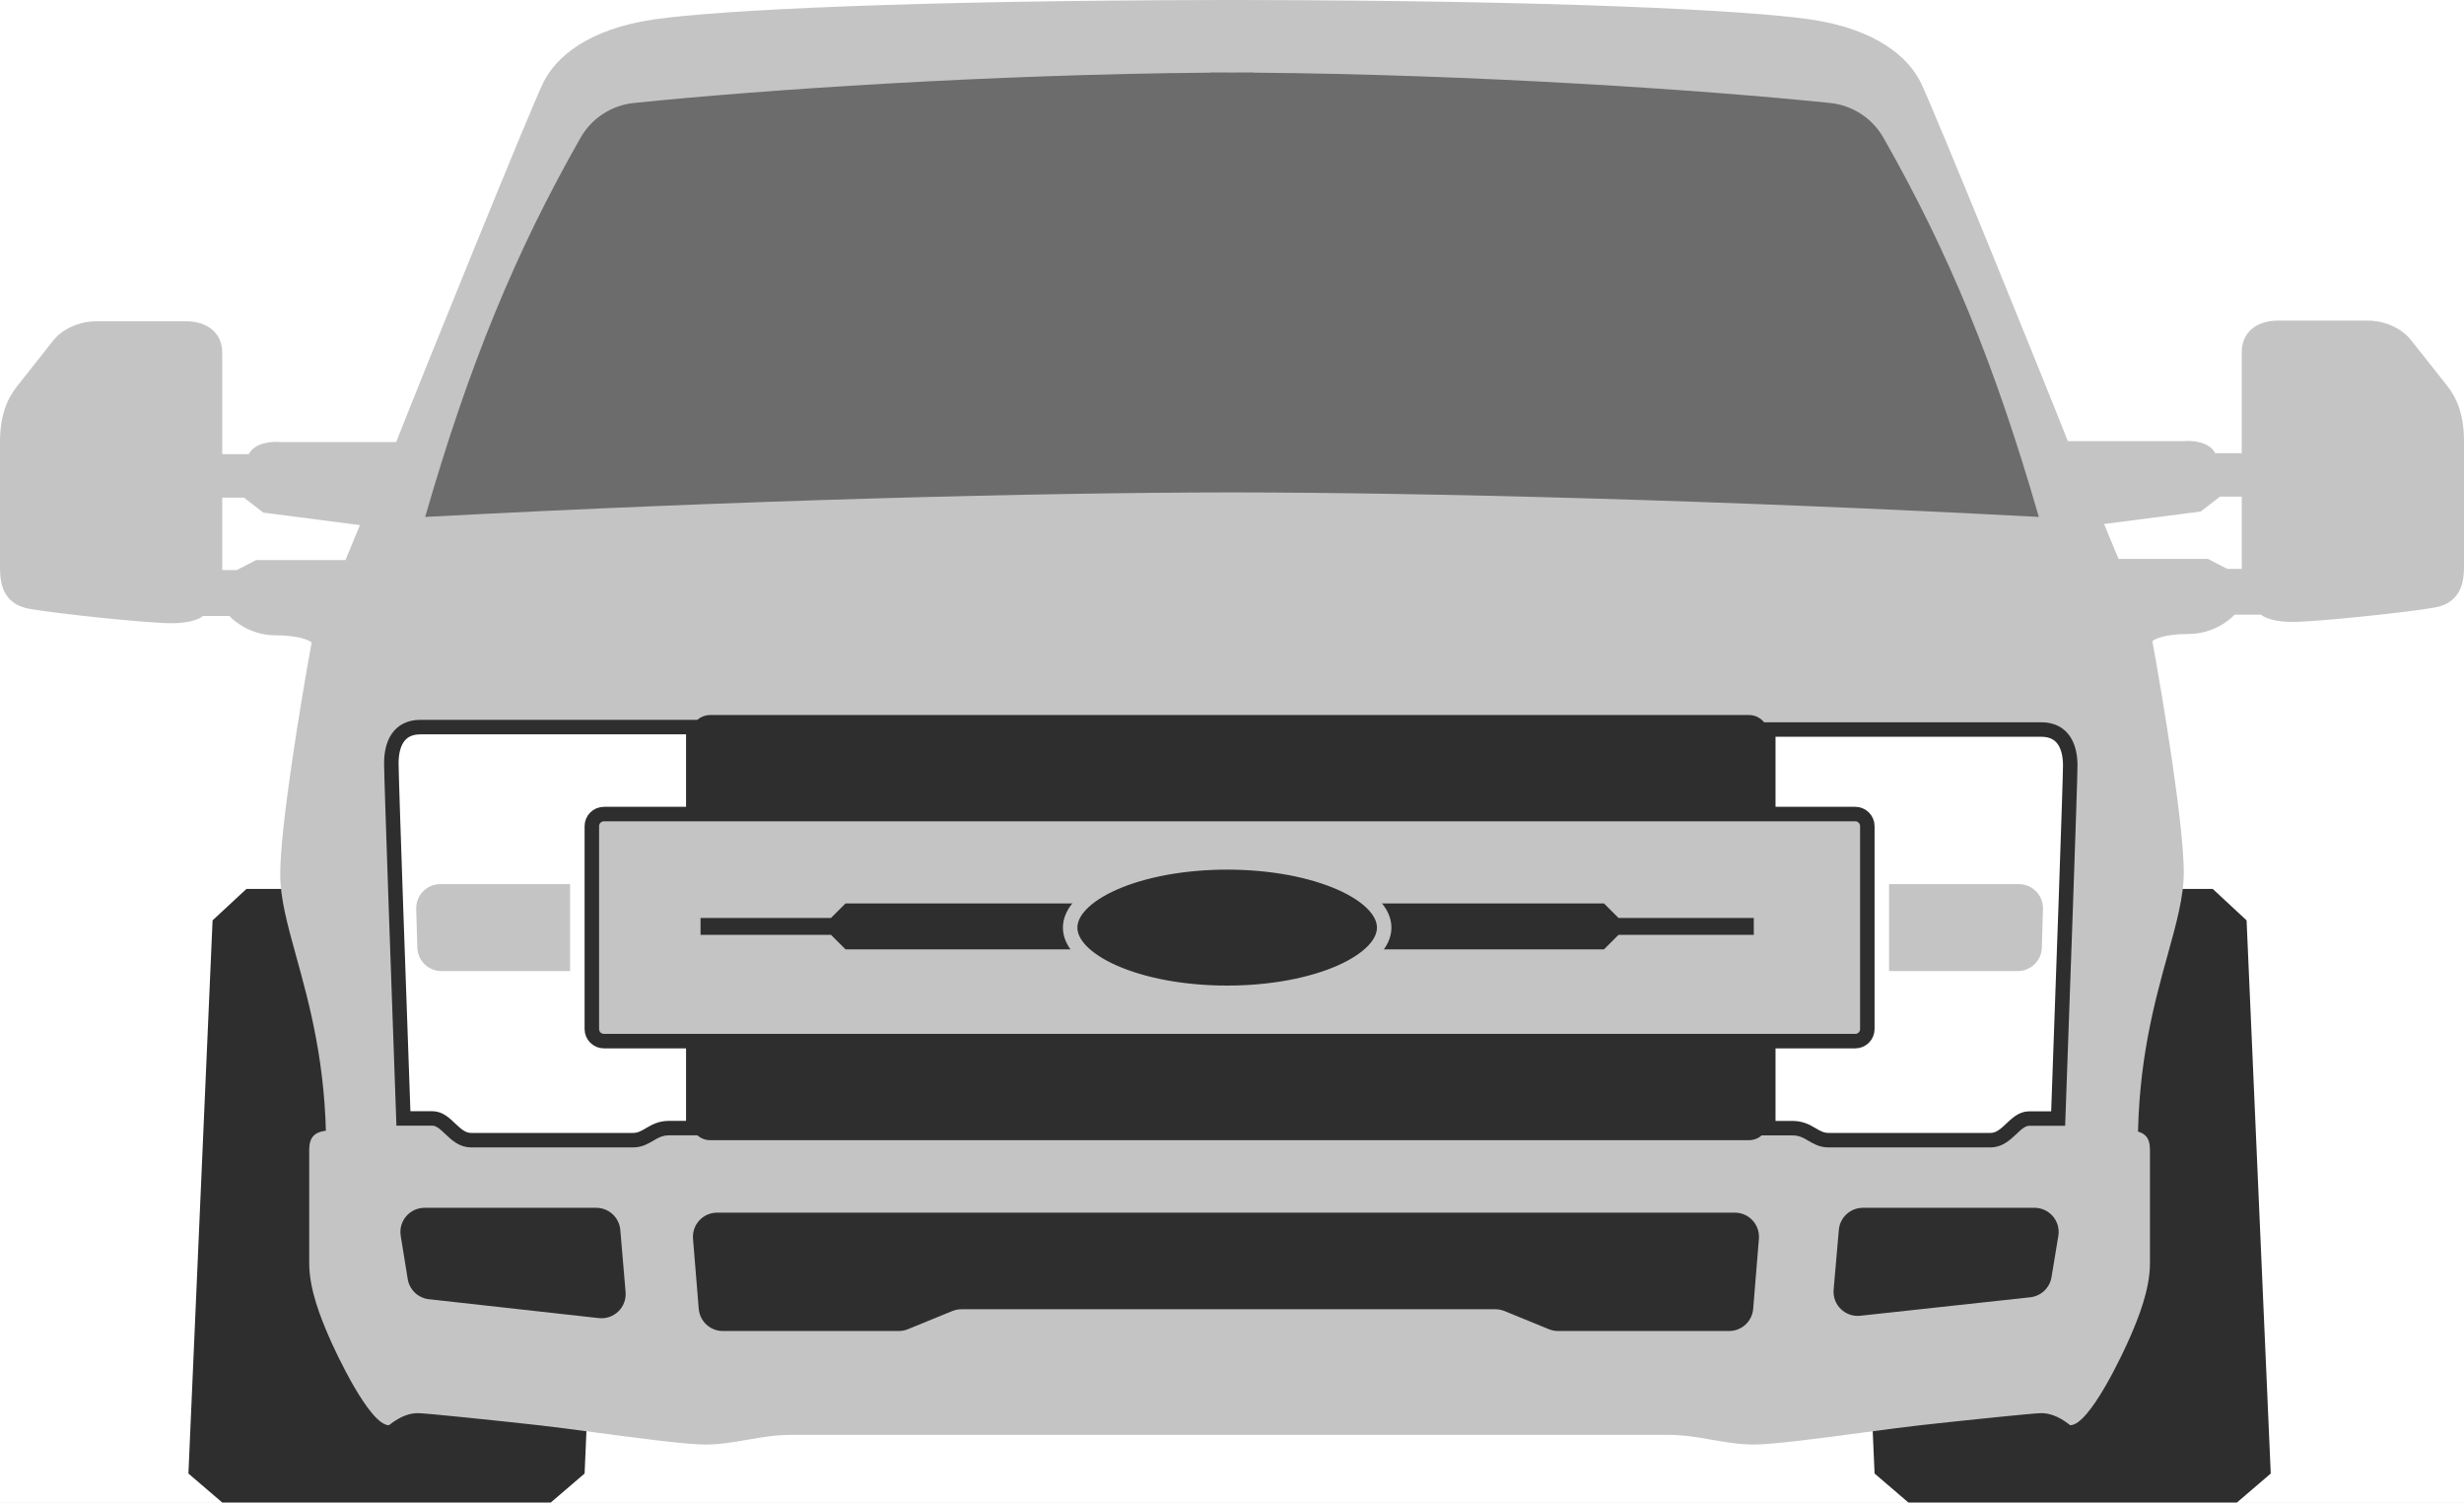
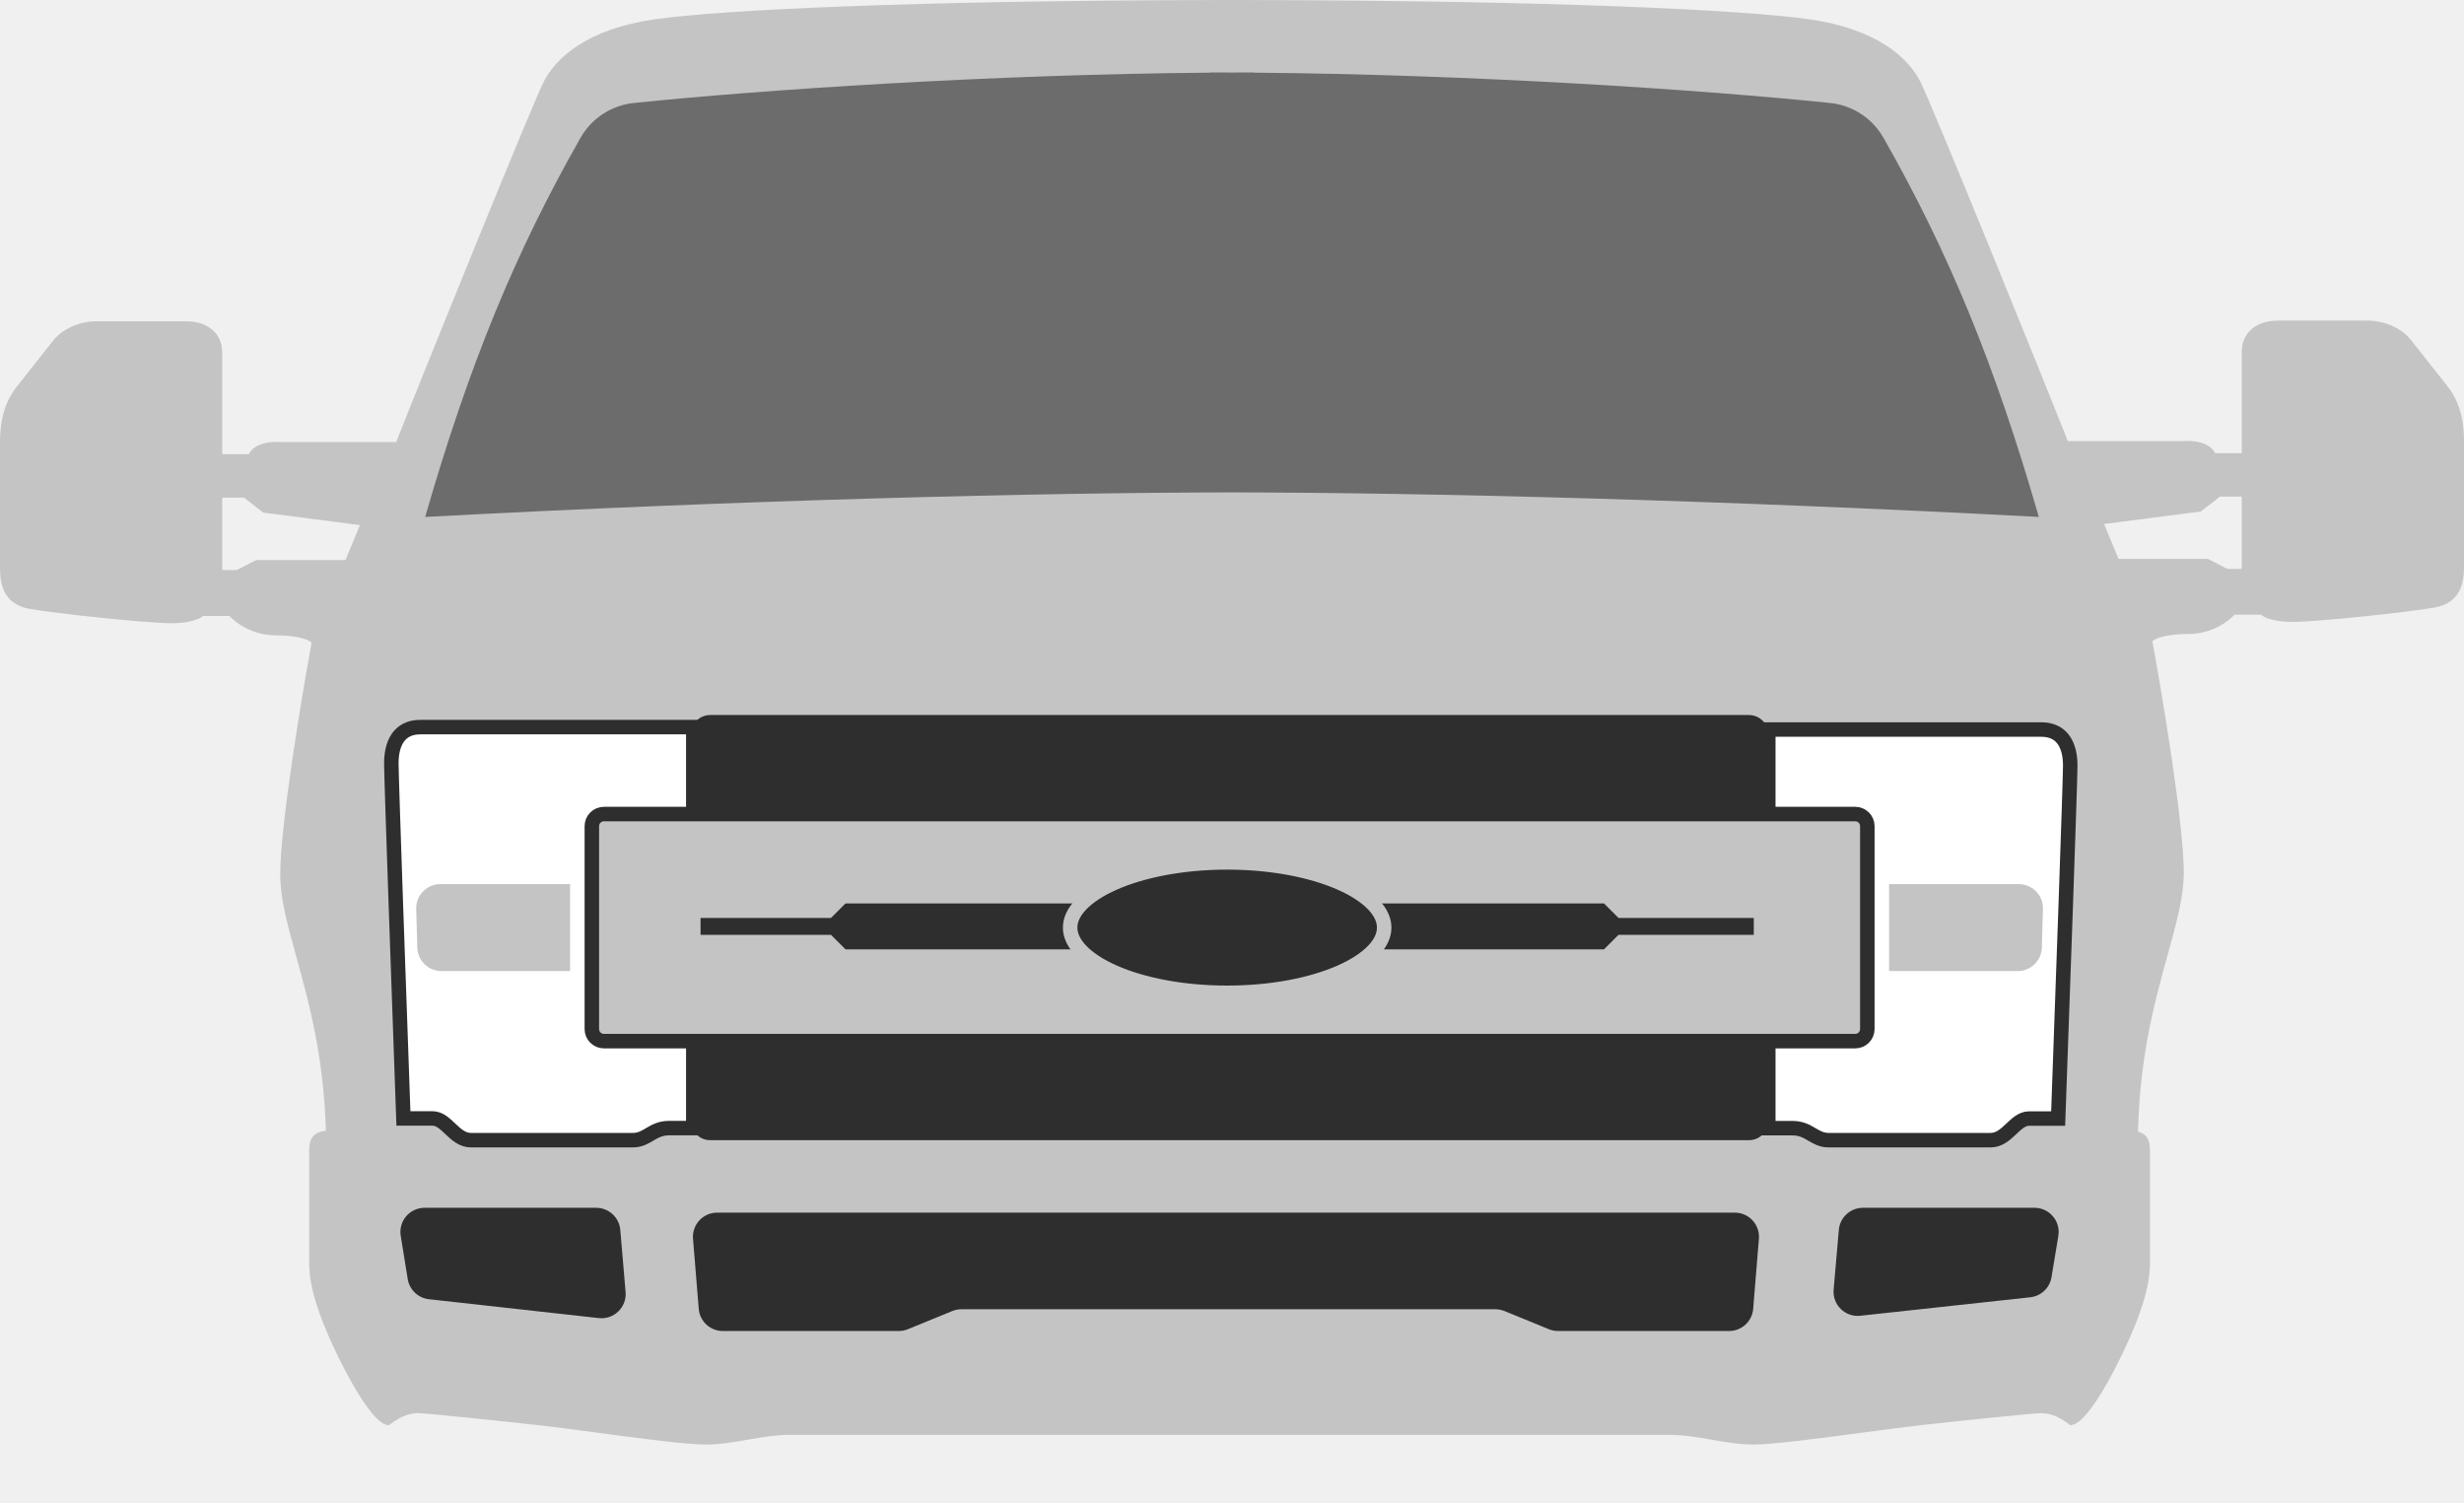
<svg xmlns="http://www.w3.org/2000/svg" width="510" height="311" viewBox="0 0 510 311" fill="none">
-   <g clip-path="url(#clip0_356_2)">
-     <rect width="510" height="311" fill="white" />
-     <path d="M114 311H46L39 305L44 190.5L51 184H119L126 190.5L121 305L114 311Z" fill="#2E2E2E" />
-     <path d="M463 311H395L388 305L383 190.5L390 184H458L465 190.5L470 305L463 311Z" fill="#2E2E2E" />
-     <path fill-rule="evenodd" clip-rule="evenodd" d="M255.002 0.001C255.995 0 256.995 0 258 0V0.005C321.481 0.121 360.923 2.056 374.5 3.992C388.5 5.987 395 11.975 397.5 16.964C400 21.954 422.5 77.337 428 91.307H452C453.667 91.141 457.3 91.407 458.5 93.802H464V72.846C464 68.855 467 66.36 471.5 66.36H490C493.5 66.36 497 67.857 499 70.352C500 71.599 501.374 73.344 502.749 75.09L502.75 75.092C504.125 76.838 505.5 78.584 506.5 79.832C508.5 82.326 510 85.819 510 91.307V117.253C510 120.246 509.5 124.737 504 125.735C498.5 126.733 479.5 128.728 474.5 128.728C470.5 128.728 468.5 127.731 468 127.232H462.5C461.333 128.562 457.8 131.223 453 131.223C448.2 131.223 446 132.221 445.5 132.72C447.667 144.528 452 170.64 452 180.619C452 185.589 450.492 191.033 448.678 197.585C445.938 207.477 442.5 219.891 442.5 237H258V237.5H67.5C67.5 220.355 64.062 207.914 61.322 198.001C59.508 191.436 58 185.98 58 181C58 171 62.333 144.833 64.5 133C64 132.5 61.8 131.5 57 131.5C52.2 131.5 48.667 128.833 47.5 127.5H42C41.5 128 39.5 129 35.5 129C30.5 129 11.5 127 6 126C0.5 125 0 120.5 0 117.5V91.5C0 86 1.5 82.5 3.5 80C4.5 78.75 5.875 77 7.25 75.25C8.625 73.5 10 71.75 11 70.5C13 68 16.5 66.5 20 66.5H38.5C43 66.5 46 69 46 73V94H51.5C52.7 91.6 56.333 91.333 58 91.5H82C87.5 77.5 110 22 112.5 17C115 12 121.5 6 135.5 4C149.077 2.06 188.519 0.121 252 0.005V0C253.006 0 254.007 0 255.002 0.001ZM46 118V103H50.5L54.5 106.103L74.5 108.69L71.5 115.931H53L49 118H46ZM464 117.752V102.783H459.5L455.5 105.88L435.5 108.461L438.5 115.687H457L461 117.752H464Z" fill="#C4C4C4" />
-     <path fill-rule="evenodd" clip-rule="evenodd" d="M68.5 234C65 234 64 235.5 64 238V261.5C64 267 66.5 273 68 276.5C69.5 280 76.5 295 80.5 295C83 293 85 292.5 86.5 292.5C88 292.5 102.5 294 111.5 295C114.5 295.333 118.667 295.889 123.111 296.481C132 297.667 142 299 146 299C149 299 151.875 298.5 154.75 298C157.625 297.5 160.5 297 163.5 297H238H271H345.5C348.5 297 351.375 297.5 354.25 298C357.125 298.5 360 299 363 299C367 299 377 297.667 385.889 296.481C390.333 295.889 394.5 295.333 397.5 295C406.5 294 421 292.5 422.5 292.5C424 292.5 426 293 428.5 295C432.5 295 439.5 280 441 276.5C442.5 273 445 267 445 261.5V238C445 235.5 444 234 440.5 234H271H238H68.5Z" fill="#C4C4C4" />
-     <path d="M87.876 250H123.407C126.005 250 128.169 251.988 128.389 254.576L129.484 267.434C129.751 270.574 127.082 273.176 123.95 272.828L88.775 268.919C86.544 268.672 84.751 266.967 84.392 264.75L82.941 255.8C82.447 252.759 84.795 250 87.876 250Z" fill="#2E2E2E" />
-     <path d="M421.103 250H385.584C382.991 250 380.828 251.983 380.603 254.567L379.527 266.938C379.254 270.077 381.917 272.683 385.049 272.342L420.228 268.517C422.458 268.274 424.254 266.576 424.62 264.363L426.036 255.817C426.541 252.771 424.191 250 421.103 250Z" fill="#2E2E2E" />
-     <path d="M359.075 251H148.425C145.503 251 143.204 253.495 143.441 256.407L144.625 270.907C144.837 273.502 147.005 275.5 149.608 275.5H186.017C186.666 275.5 187.309 275.374 187.91 275.128L197.09 271.372C197.691 271.126 198.334 271 198.983 271H309.517C310.166 271 310.809 271.126 311.41 271.372L320.59 275.128C321.191 275.374 321.834 275.5 322.483 275.5H357.892C360.495 275.5 362.663 273.502 362.875 270.907L364.059 256.407C364.296 253.495 361.997 251 359.075 251Z" fill="#2E2E2E" />
-     <path d="M87 150.5H143.5V233.5H138.5C135 233.5 134 236 131 236H97.5C94 236 92.5 231.5 89.5 231.5H83.5C82.667 208.333 81 161.2 81 158C81 154 82.5 150.5 87 150.5Z" fill="white" stroke="#2E2E2E" stroke-width="3" />
-     <path d="M86.147 188.143C86.067 185.327 88.328 183 91.145 183H118V201H91.375C88.669 201 86.454 198.848 86.377 196.143L86.147 188.143Z" fill="#C4C4C4" />
-     <path d="M422.5 151H366V233.515H371C374.5 233.515 375.5 236 378.5 236H412C415.5 236 417 231.526 420 231.526H426C426.833 208.495 428.5 161.637 428.5 158.456C428.5 154.48 427 151 422.5 151Z" fill="white" stroke="#2E2E2E" stroke-width="3" />
-     <path d="M422.853 188.143C422.933 185.327 420.672 183 417.855 183H391V201H417.625C420.331 201 422.546 198.848 422.623 196.143L422.853 188.143Z" fill="#C4C4C4" />
-     <rect x="143" y="148" width="223" height="88" rx="4" fill="#2E2E2E" />
-     <rect x="122.5" y="168.5" width="264" height="47" rx="2.5" fill="#C4C4C4" stroke="#2E2E2E" stroke-width="3" />
-     <path d="M172 190H145V193.5H172L175 196.5H332L335 193.5H363V190H335L332 187H175L172 190Z" fill="#2E2E2E" />
-     <path d="M286.5 192C286.5 193.579 285.781 195.199 284.245 196.801C282.703 198.41 280.399 199.927 277.436 201.234C271.515 203.846 263.231 205.5 254 205.5C244.769 205.5 236.485 203.846 230.564 201.234C227.601 199.927 225.297 198.41 223.755 196.801C222.219 195.199 221.5 193.579 221.5 192C221.5 190.421 222.219 188.801 223.755 187.199C225.297 185.59 227.601 184.073 230.564 182.766C236.485 180.154 244.769 178.5 254 178.5C263.231 178.5 271.515 180.154 277.436 182.766C280.399 184.073 282.703 185.59 284.245 187.199C285.781 188.801 286.5 190.421 286.5 192Z" fill="#2E2E2E" stroke="#C4C4C4" stroke-width="3" />
-     <path fill-rule="evenodd" clip-rule="evenodd" d="M250.478 15.038C204.872 15.419 157.788 18.578 131.23 21.311C126.592 21.788 122.476 24.454 120.169 28.505C106.716 52.13 97.148 75.292 88 107C153.959 103.487 215.544 101.957 255 101.918C294.456 101.957 356.041 103.487 422 107C412.852 75.292 403.284 52.13 389.831 28.505C387.524 24.454 383.408 21.788 378.77 21.311C352.212 18.578 305.128 15.419 259.522 15.038C259.514 15.025 259.505 15.013 259.497 15C258.001 15 256.502 15.003 255 15.01C253.498 15.003 251.999 15 250.503 15C250.495 15.013 250.486 15.025 250.478 15.038Z" fill="#6C6C6C" />
-   </g>
-   <defs>
-     <clipPath id="clip0_356_2">
-       <rect width="510" height="311" fill="white" />
-     </clipPath>
-   </defs>
+   <path fill-rule="evenodd" clip-rule="evenodd" d="M255.002 0.001C255.995 0 256.995 0 258 0V0.005C321.481 0.121 360.923 2.056 374.5 3.992C388.5 5.987 395 11.975 397.5 16.964C400 21.954 422.5 77.337 428 91.307H452C453.667 91.141 457.3 91.407 458.5 93.802H464V72.846C464 68.855 467 66.36 471.5 66.36H490C493.5 66.36 497 67.857 499 70.352C500 71.599 501.374 73.344 502.749 75.09L502.75 75.092C504.125 76.838 505.5 78.584 506.5 79.832C508.5 82.326 510 85.819 510 91.307V117.253C510 120.246 509.5 124.737 504 125.735C498.5 126.733 479.5 128.728 474.5 128.728C470.5 128.728 468.5 127.731 468 127.232H462.5C461.333 128.562 457.8 131.223 453 131.223C448.2 131.223 446 132.221 445.5 132.72C447.667 144.528 452 170.64 452 180.619C452 185.589 450.492 191.033 448.678 197.585C445.938 207.477 442.5 219.891 442.5 237H258V237.5H67.5C67.5 220.355 64.062 207.914 61.322 198.001C59.508 191.436 58 185.98 58 181C58 171 62.333 144.833 64.5 133C64 132.5 61.8 131.5 57 131.5C52.2 131.5 48.667 128.833 47.5 127.5H42C41.5 128 39.5 129 35.5 129C30.5 129 11.5 127 6 126C0.5 125 0 120.5 0 117.5V91.5C0 86 1.5 82.5 3.5 80C4.5 78.75 5.875 77 7.25 75.25C8.625 73.5 10 71.75 11 70.5C13 68 16.5 66.5 20 66.5H38.5C43 66.5 46 69 46 73V94H51.5C52.7 91.6 56.333 91.333 58 91.5H82C87.5 77.5 110 22 112.5 17C115 12 121.5 6 135.5 4C149.077 2.06 188.519 0.121 252 0.005V0C253.006 0 254.007 0 255.002 0.001ZM46 118V103H50.5L54.5 106.103L74.5 108.69L71.5 115.931H53L49 118H46ZM464 117.752V102.783H459.5L455.5 105.88L435.5 108.461L438.5 115.687H457L461 117.752H464Z" fill="#C4C4C4" />
+   <path fill-rule="evenodd" clip-rule="evenodd" d="M68.5 234C65 234 64 235.5 64 238V261.5C64 267 66.5 273 68 276.5C69.5 280 76.5 295 80.5 295C83 293 85 292.5 86.5 292.5C88 292.5 102.5 294 111.5 295C114.5 295.333 118.667 295.889 123.111 296.481C132 297.667 142 299 146 299C149 299 151.875 298.5 154.75 298C157.625 297.5 160.5 297 163.5 297H238H271H345.5C348.5 297 351.375 297.5 354.25 298C357.125 298.5 360 299 363 299C367 299 377 297.667 385.889 296.481C390.333 295.889 394.5 295.333 397.5 295C406.5 294 421 292.5 422.5 292.5C424 292.5 426 293 428.5 295C432.5 295 439.5 280 441 276.5C442.5 273 445 267 445 261.5V238C445 235.5 444 234 440.5 234H271H238H68.5Z" fill="#C4C4C4" />
+   <path d="M87.876 250H123.407C126.005 250 128.169 251.988 128.389 254.576L129.484 267.434C129.751 270.574 127.082 273.176 123.95 272.828L88.775 268.919C86.544 268.672 84.751 266.967 84.392 264.75L82.941 255.8C82.447 252.759 84.795 250 87.876 250Z" fill="#2E2E2E" />
+   <path d="M421.103 250H385.584C382.991 250 380.828 251.983 380.603 254.567L379.527 266.938C379.254 270.077 381.917 272.683 385.049 272.342L420.228 268.517C422.458 268.274 424.254 266.576 424.62 264.363L426.036 255.817C426.541 252.771 424.191 250 421.103 250Z" fill="#2E2E2E" />
+   <path d="M359.075 251H148.425C145.503 251 143.204 253.495 143.441 256.407L144.625 270.907C144.837 273.502 147.005 275.5 149.608 275.5H186.017C186.666 275.5 187.309 275.374 187.91 275.128L197.09 271.372C197.691 271.126 198.334 271 198.983 271H309.517C310.166 271 310.809 271.126 311.41 271.372L320.59 275.128C321.191 275.374 321.834 275.5 322.483 275.5H357.892C360.495 275.5 362.663 273.502 362.875 270.907L364.059 256.407C364.296 253.495 361.997 251 359.075 251Z" fill="#2E2E2E" />
+   <path d="M87 150.5H143.5V233.5H138.5C135 233.5 134 236 131 236H97.5C94 236 92.5 231.5 89.5 231.5H83.5C82.667 208.333 81 161.2 81 158C81 154 82.5 150.5 87 150.5Z" fill="white" stroke="#2E2E2E" stroke-width="3" />
+   <path d="M86.147 188.143C86.067 185.327 88.328 183 91.145 183H118V201H91.375C88.669 201 86.454 198.848 86.377 196.143L86.147 188.143Z" fill="#C4C4C4" />
+   <path d="M422.5 151H366V233.515H371C374.5 233.515 375.5 236 378.5 236H412C415.5 236 417 231.526 420 231.526H426C426.833 208.495 428.5 161.637 428.5 158.456C428.5 154.48 427 151 422.5 151Z" fill="white" stroke="#2E2E2E" stroke-width="3" />
+   <path d="M422.853 188.143C422.933 185.327 420.672 183 417.855 183H391V201H417.625C420.331 201 422.546 198.848 422.623 196.143L422.853 188.143Z" fill="#C4C4C4" />
+   <rect x="143" y="148" width="223" height="88" rx="4" fill="#2E2E2E" />
+   <rect x="122.5" y="168.5" width="264" height="47" rx="2.5" fill="#C4C4C4" stroke="#2E2E2E" stroke-width="3" />
+   <path d="M172 190H145V193.5H172L175 196.5H332L335 193.5H363V190H335L332 187H175L172 190Z" fill="#2E2E2E" />
+   <path d="M286.5 192C286.5 193.579 285.781 195.199 284.245 196.801C282.703 198.41 280.399 199.927 277.436 201.234C271.515 203.846 263.231 205.5 254 205.5C244.769 205.5 236.485 203.846 230.564 201.234C227.601 199.927 225.297 198.41 223.755 196.801C222.219 195.199 221.5 193.579 221.5 192C221.5 190.421 222.219 188.801 223.755 187.199C225.297 185.59 227.601 184.073 230.564 182.766C236.485 180.154 244.769 178.5 254 178.5C263.231 178.5 271.515 180.154 277.436 182.766C280.399 184.073 282.703 185.59 284.245 187.199C285.781 188.801 286.5 190.421 286.5 192Z" fill="#2E2E2E" stroke="#C4C4C4" stroke-width="3" />
+   <path fill-rule="evenodd" clip-rule="evenodd" d="M250.478 15.038C204.872 15.419 157.788 18.578 131.23 21.311C126.592 21.788 122.476 24.454 120.169 28.505C106.716 52.13 97.148 75.292 88 107C153.959 103.487 215.544 101.957 255 101.918C294.456 101.957 356.041 103.487 422 107C412.852 75.292 403.284 52.13 389.831 28.505C387.524 24.454 383.408 21.788 378.77 21.311C352.212 18.578 305.128 15.419 259.522 15.038C259.514 15.025 259.505 15.013 259.497 15C258.001 15 256.502 15.003 255 15.01C253.498 15.003 251.999 15 250.503 15C250.495 15.013 250.486 15.025 250.478 15.038Z" fill="#6C6C6C" />
</svg>
